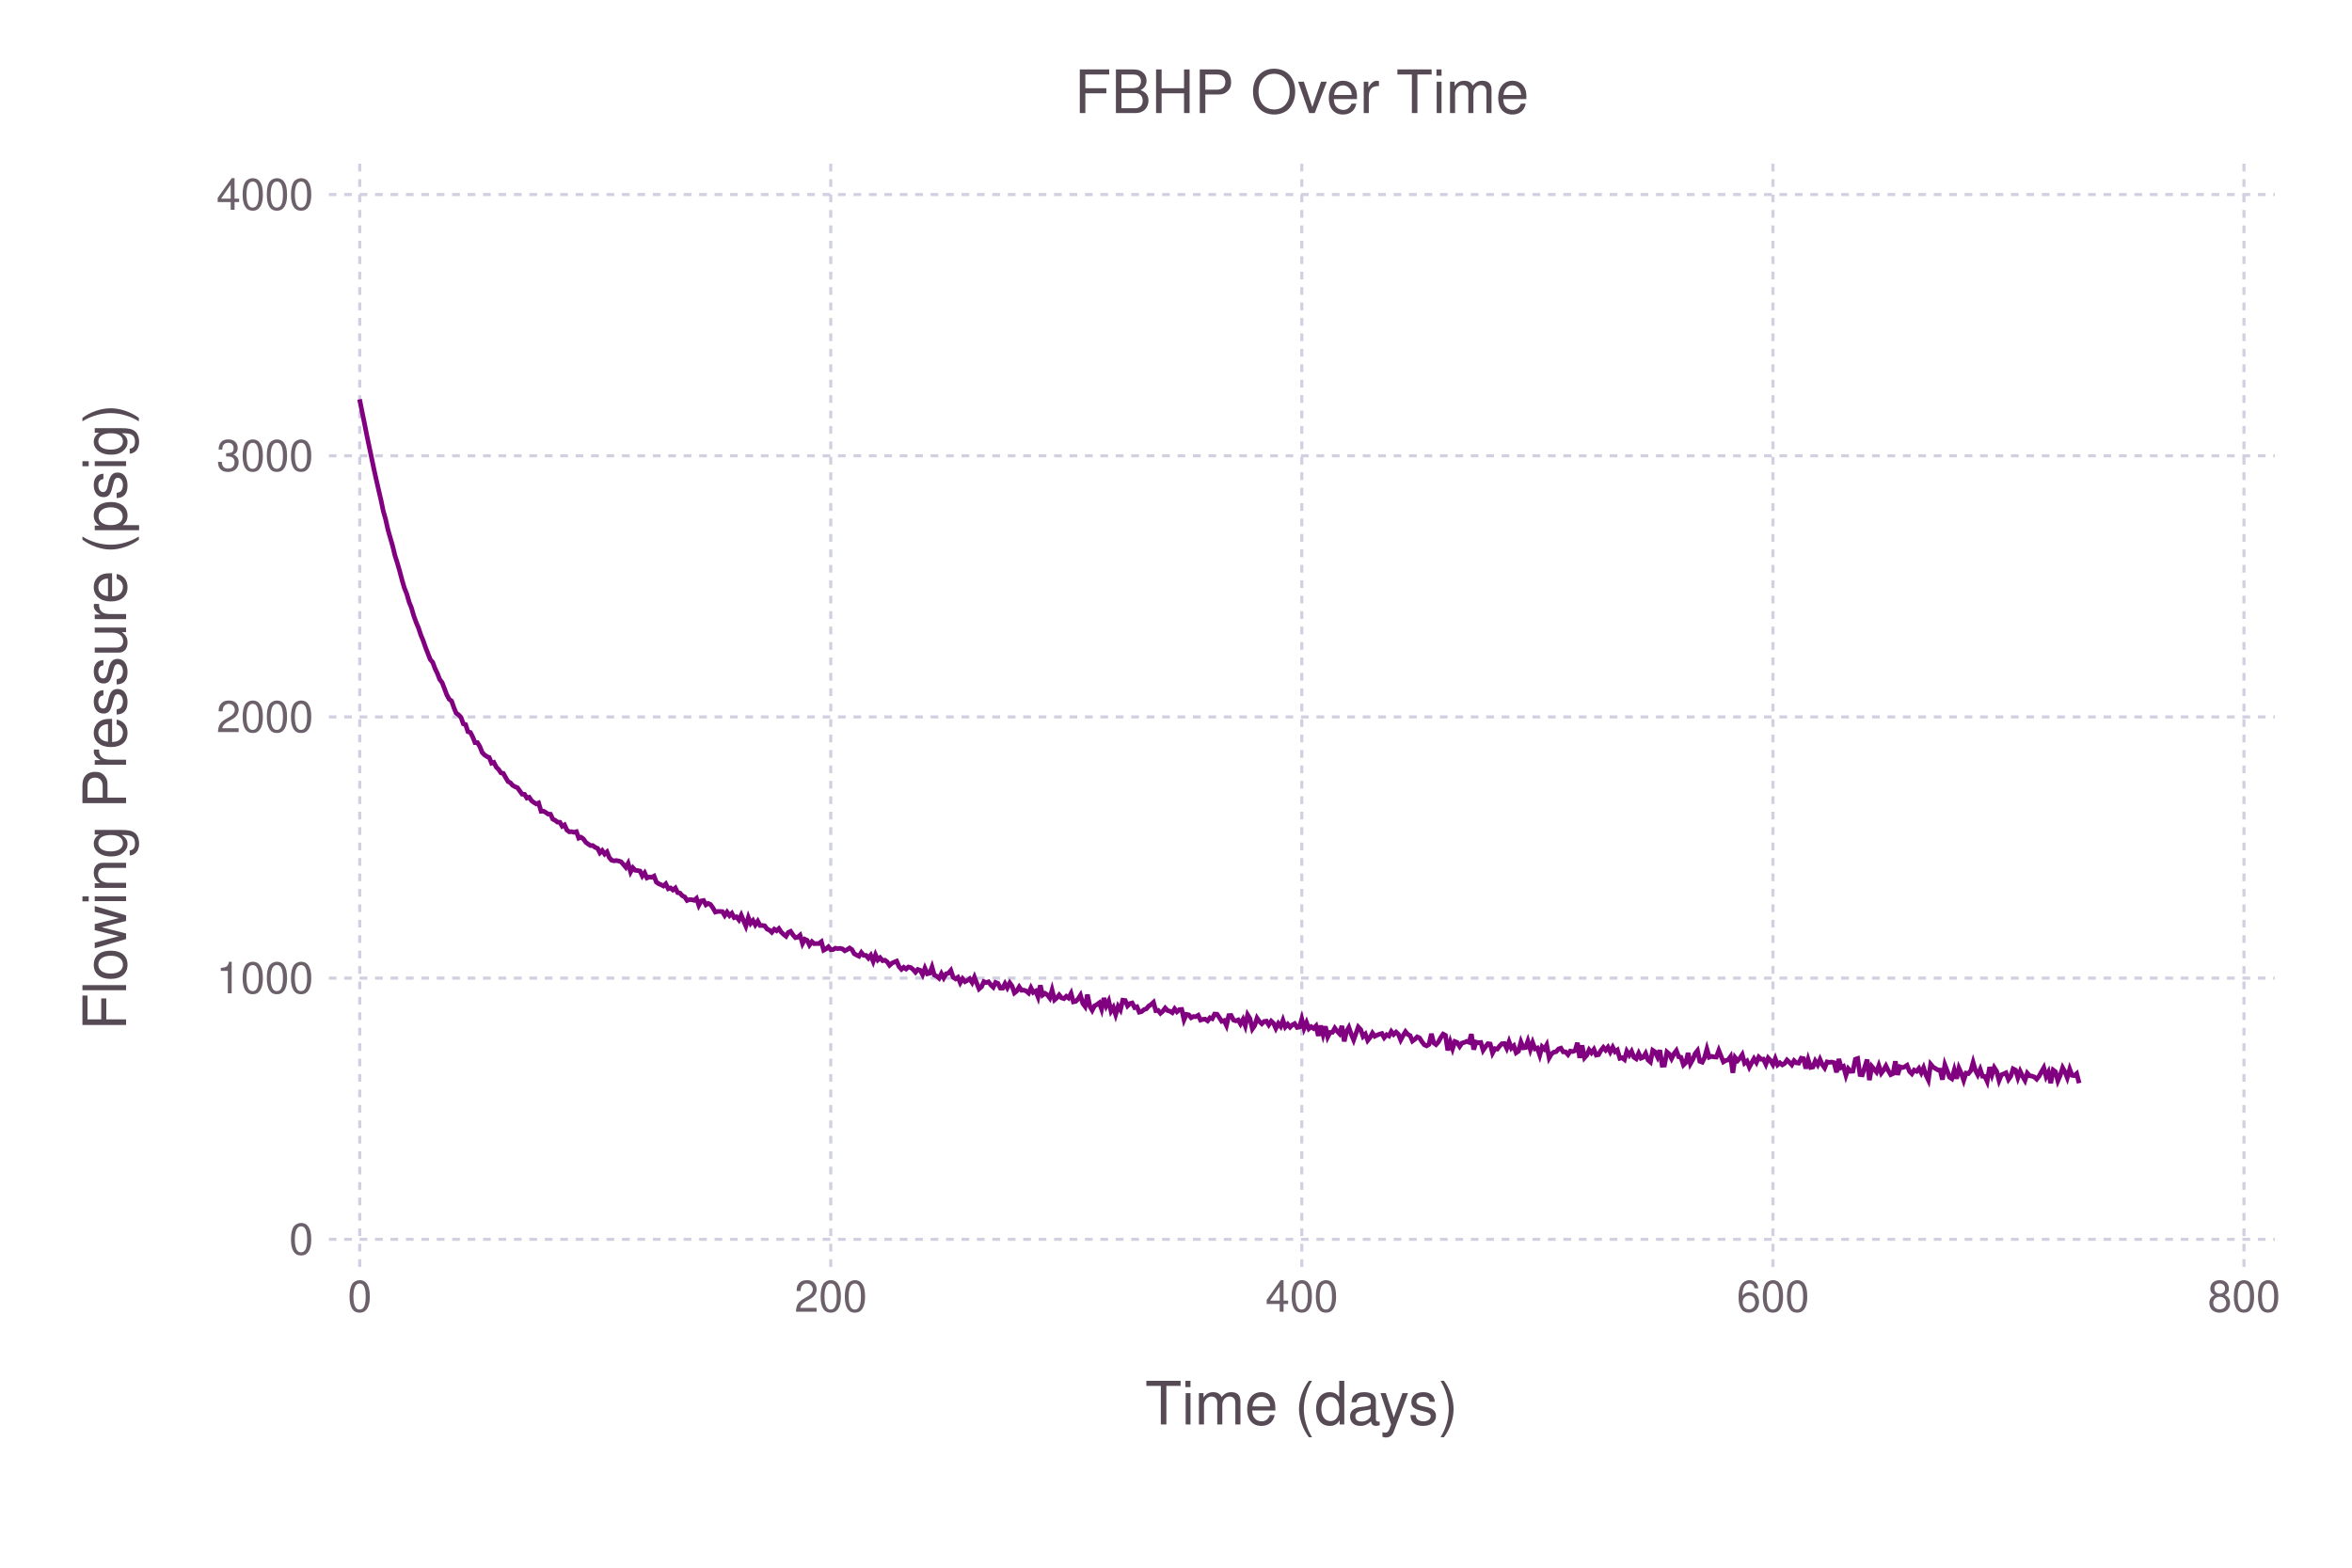
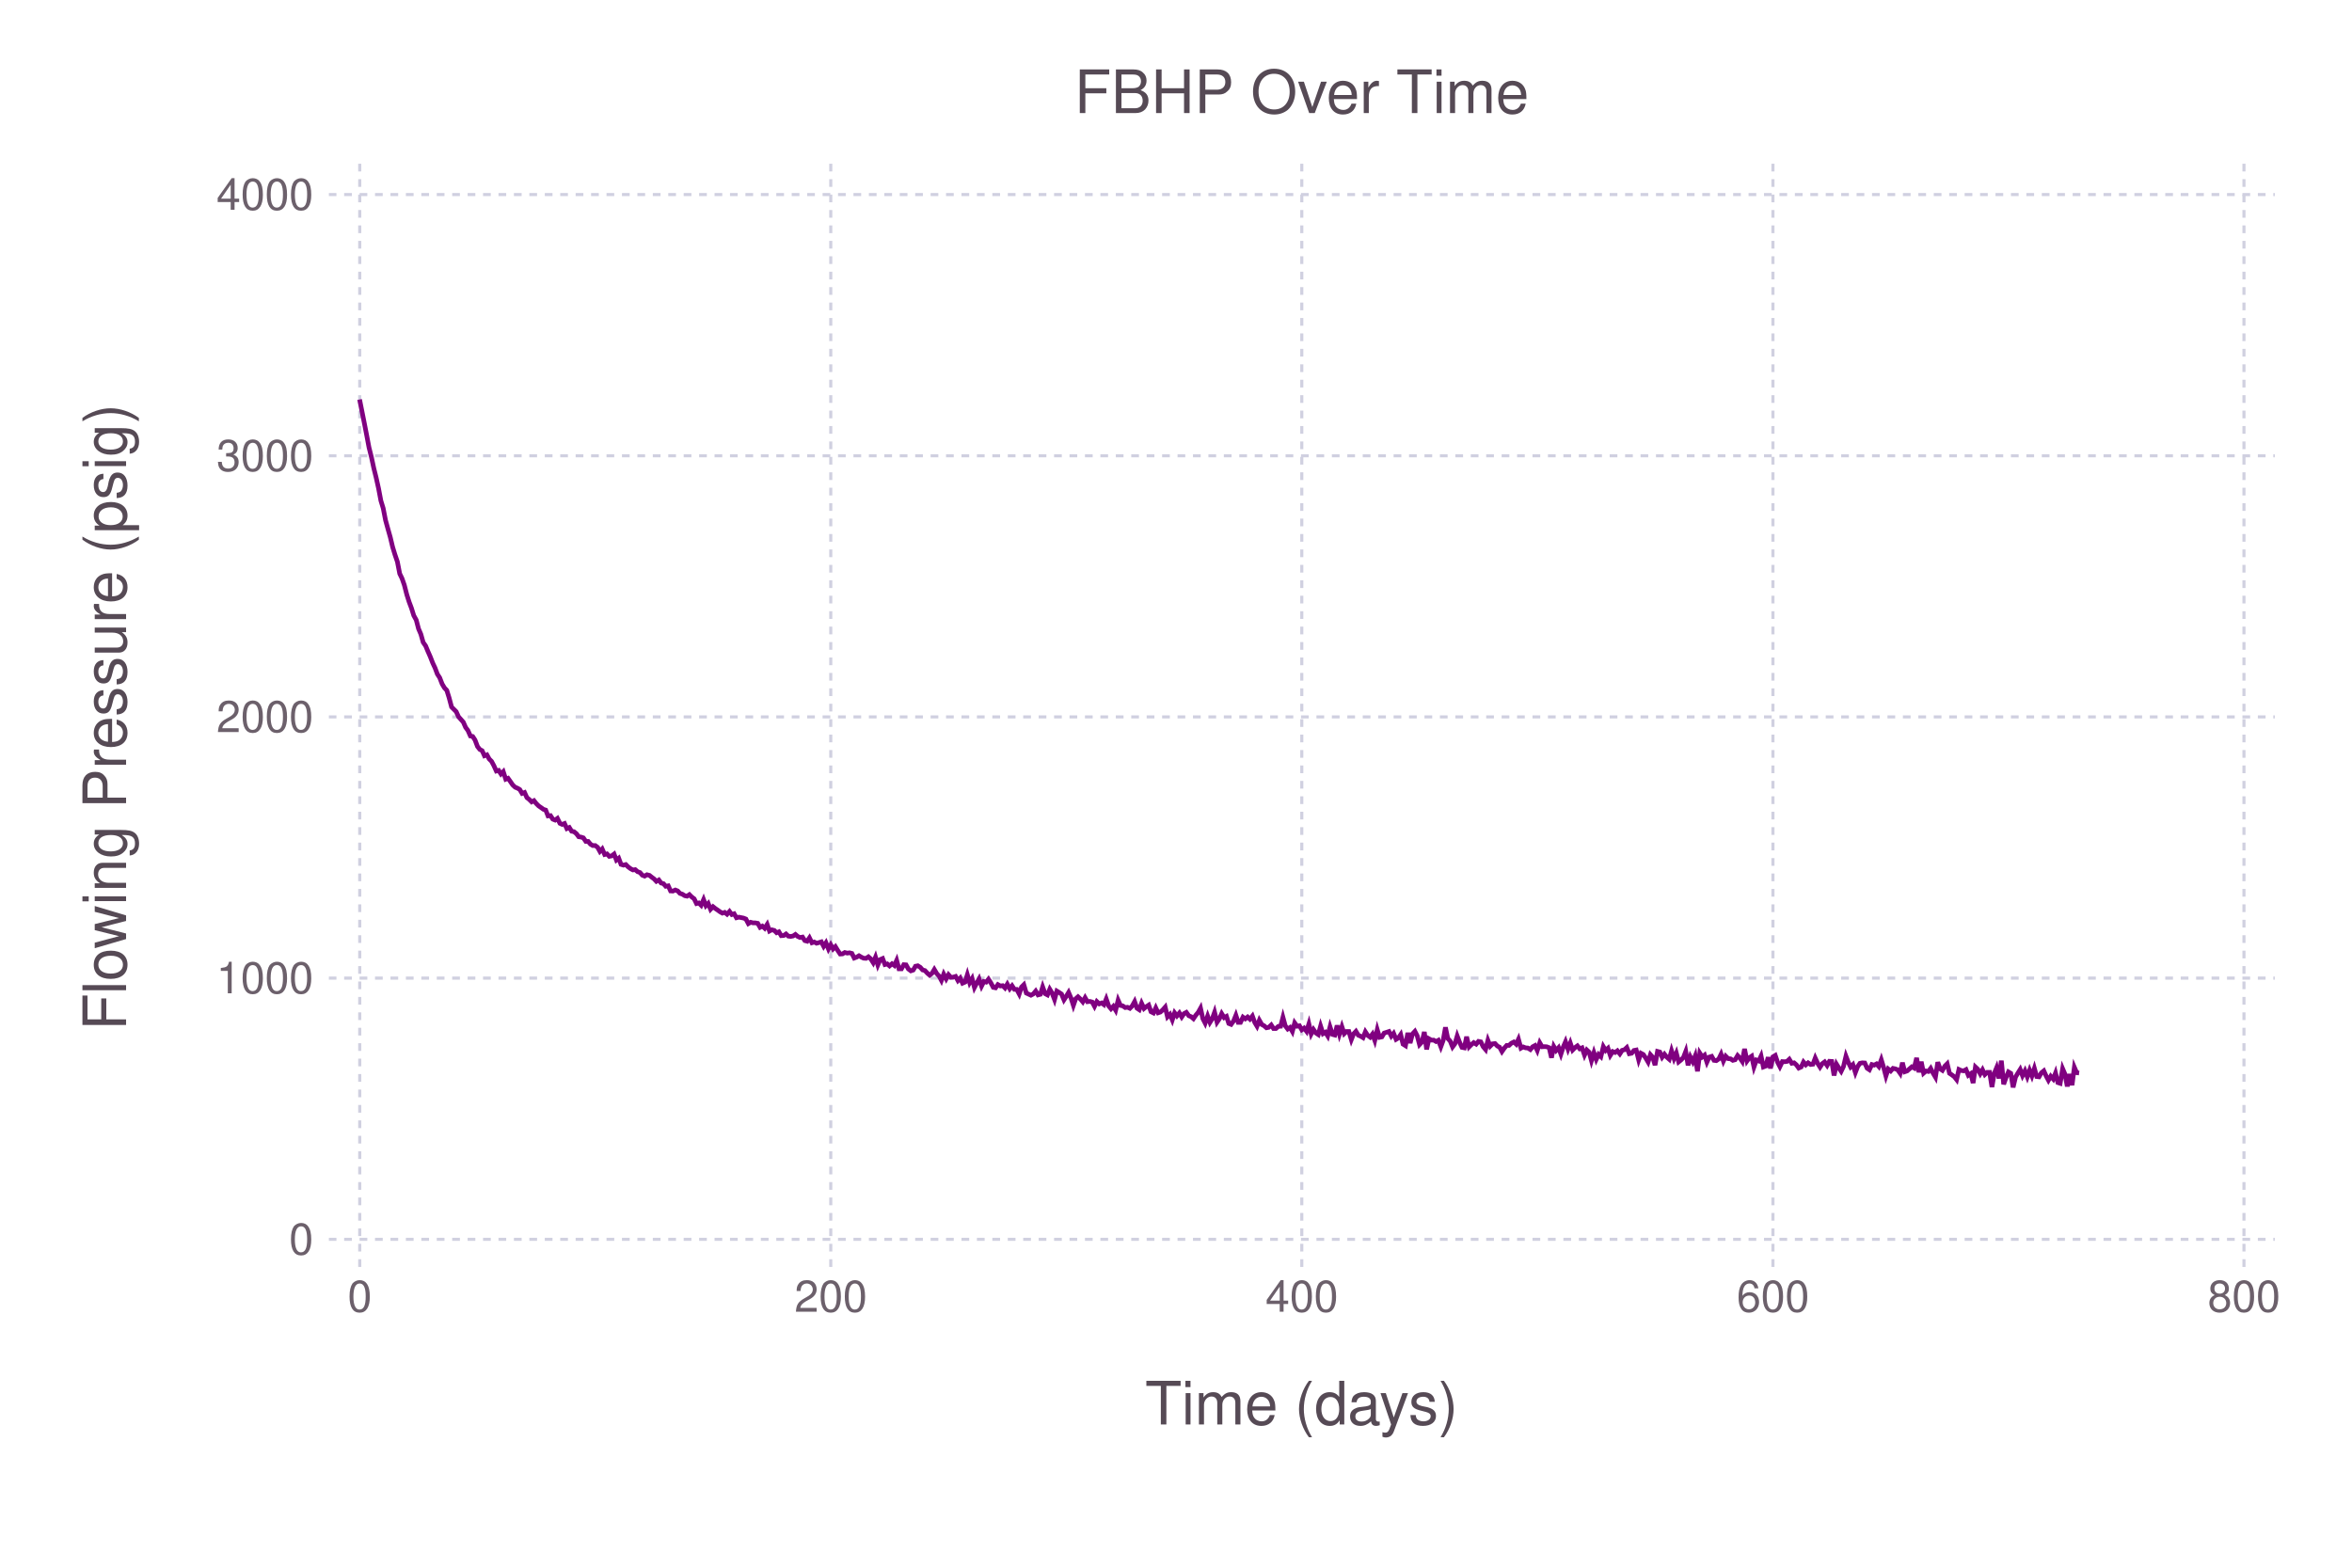
<svg xmlns="http://www.w3.org/2000/svg" version="1.2" width="152.4mm" height="101.6mm" viewBox="0 0 152.4 101.6" stroke="none" fill="#000000" stroke-width="0.3" font-size="3.88">
  <defs>
    <marker id="arrow" markerWidth="15" markerHeight="7" refX="5" refY="3.5" orient="auto" markerUnits="strokeWidth">
      <path d="M0,0 L15,3.5 L0,7 z" stroke="context-stroke" fill="context-stroke" />
    </marker>
  </defs>
-   <g class="plotroot xscalable yscalable" id="img-34f6534d-1">
-     <g font-size="3.88" font-family="'PT Sans','Helvetica Neue','Helvetica',sans-serif" fill="#564A55" stroke="#000000" stroke-opacity="0.000" id="img-34f6534d-2">
+   <g class="plotroot xscalable yscalable" id="img-423f698f-1">
+     <g font-size="3.88" font-family="'PT Sans','Helvetica Neue','Helvetica',sans-serif" fill="#564A55" stroke="#000000" stroke-opacity="0.000" id="img-423f698f-2">
      <g transform="translate(84.35,89.99)">
        <g class="primitive">
          <text text-anchor="middle" dy="0.6em">Time (days)</text>
        </g>
      </g>
    </g>
-     <g class="guide xlabels" font-size="2.82" font-family="'PT Sans Caption','Helvetica Neue','Helvetica',sans-serif" fill="#6C606B" id="img-34f6534d-3">
+     <g class="guide xlabels" font-size="2.82" font-family="'PT Sans Caption','Helvetica Neue','Helvetica',sans-serif" fill="#6C606B" id="img-423f698f-3">
      <g transform="translate(23.31,83.32)">
        <g class="primitive">
          <text text-anchor="middle" dy="0.6em">0</text>
        </g>
      </g>
      <g transform="translate(53.83,83.32)">
        <g class="primitive">
          <text text-anchor="middle" dy="0.6em">200</text>
        </g>
      </g>
      <g transform="translate(84.35,83.32)">
        <g class="primitive">
          <text text-anchor="middle" dy="0.6em">400</text>
        </g>
      </g>
      <g transform="translate(114.88,83.32)">
        <g class="primitive">
          <text text-anchor="middle" dy="0.6em">600</text>
        </g>
      </g>
      <g transform="translate(145.4,83.32)">
        <g class="primitive">
          <text text-anchor="middle" dy="0.6em">800</text>
        </g>
      </g>
    </g>
-     <g clip-path="url(#img-34f6534d-4)">
-       <g id="img-34f6534d-5">
-         <g pointer-events="visible" fill="#000000" fill-opacity="0.000" stroke="#000000" stroke-opacity="0.000" class="guide background" id="img-34f6534d-6">
-           <g transform="translate(84.35,46.46)" id="img-34f6534d-7">
+     <g clip-path="url(#img-423f698f-4)">
+       <g id="img-423f698f-5">
+         <g pointer-events="visible" fill="#000000" fill-opacity="0.000" stroke="#000000" stroke-opacity="0.000" class="guide background" id="img-423f698f-6">
+           <g transform="translate(84.35,46.46)" id="img-423f698f-7">
            <path d="M-63.05,-35.85 L 63.05 -35.85 63.05 35.85 -63.05 35.85 z" class="primitive" />
          </g>
        </g>
-         <g class="guide ygridlines xfixed" stroke-dasharray="0.5,0.5" stroke-width="0.2" stroke="#D0D0E0" id="img-34f6534d-8">
-           <g transform="translate(84.35,80.32)" id="img-34f6534d-9">
+         <g class="guide ygridlines xfixed" stroke-dasharray="0.5,0.5" stroke-width="0.2" stroke="#D0D0E0" id="img-423f698f-8">
+           <g transform="translate(84.35,80.32)" id="img-423f698f-9">
            <path fill="none" d="M-63.05,0 L 63.05 0" class="primitive" />
          </g>
-           <g transform="translate(84.35,63.39)" id="img-34f6534d-10">
+           <g transform="translate(84.35,63.39)" id="img-423f698f-10">
            <path fill="none" d="M-63.05,0 L 63.05 0" class="primitive" />
          </g>
-           <g transform="translate(84.35,46.46)" id="img-34f6534d-11">
+           <g transform="translate(84.35,46.46)" id="img-423f698f-11">
            <path fill="none" d="M-63.05,0 L 63.05 0" class="primitive" />
          </g>
-           <g transform="translate(84.35,29.54)" id="img-34f6534d-12">
+           <g transform="translate(84.35,29.54)" id="img-423f698f-12">
            <path fill="none" d="M-63.05,0 L 63.05 0" class="primitive" />
          </g>
-           <g transform="translate(84.35,12.61)" id="img-34f6534d-13">
+           <g transform="translate(84.35,12.61)" id="img-423f698f-13">
            <path fill="none" d="M-63.05,0 L 63.05 0" class="primitive" />
          </g>
        </g>
-         <g class="guide xgridlines yfixed" stroke-dasharray="0.5,0.5" stroke-width="0.2" stroke="#D0D0E0" id="img-34f6534d-14">
-           <g transform="translate(23.31,46.46)" id="img-34f6534d-15">
+         <g class="guide xgridlines yfixed" stroke-dasharray="0.5,0.5" stroke-width="0.2" stroke="#D0D0E0" id="img-423f698f-14">
+           <g transform="translate(23.31,46.46)" id="img-423f698f-15">
            <path fill="none" d="M0,-35.85 L 0 35.85" class="primitive" />
          </g>
-           <g transform="translate(53.83,46.46)" id="img-34f6534d-16">
+           <g transform="translate(53.83,46.46)" id="img-423f698f-16">
            <path fill="none" d="M0,-35.85 L 0 35.85" class="primitive" />
          </g>
-           <g transform="translate(84.35,46.46)" id="img-34f6534d-17">
+           <g transform="translate(84.35,46.46)" id="img-423f698f-17">
            <path fill="none" d="M0,-35.85 L 0 35.85" class="primitive" />
          </g>
-           <g transform="translate(114.88,46.46)" id="img-34f6534d-18">
+           <g transform="translate(114.88,46.46)" id="img-423f698f-18">
            <path fill="none" d="M0,-35.85 L 0 35.85" class="primitive" />
          </g>
-           <g transform="translate(145.4,46.46)" id="img-34f6534d-19">
+           <g transform="translate(145.4,46.46)" id="img-423f698f-19">
            <path fill="none" d="M0,-35.85 L 0 35.85" class="primitive" />
          </g>
        </g>
-         <g class="plotpanel" id="img-34f6534d-20">
-           <g stroke-width="0.3" fill="#000000" fill-opacity="0.000" class="geometry" id="img-34f6534d-21">
-             <g class="color_RGB{N0f8}(0.502,0.0,0.502)" stroke-dasharray="none" stroke="#800080" id="img-34f6534d-22">
-               <g transform="translate(79.01,62.87)" id="img-34f6534d-23">
-                 <path fill="none" d="M-55.71,-36.99 L -55.55 -36.19 -55.4 -35.46 -55.25 -34.7 -55.1 -33.99 -54.94 -33.23 -54.79 -32.51 -54.64 -31.83 -54.48 -31.13 -54.33 -30.49 -54.18 -29.77 -54.03 -29.24 -53.87 -28.53 -53.72 -28.01 -53.57 -27.49 -53.42 -26.87 -53.26 -26.37 -53.11 -25.85 -52.96 -25.28 -52.81 -24.77 -52.65 -24.37 -52.5 -23.85 -52.35 -23.48 -52.2 -22.96 -52.04 -22.52 -51.89 -22.17 -51.74 -21.71 -51.59 -21.35 -51.43 -20.89 -51.28 -20.51 -51.13 -20.13 -50.97 -19.94 -50.82 -19.54 -50.67 -19.23 -50.52 -18.84 -50.36 -18.63 -50.21 -18.24 -50.06 -17.84 -49.91 -17.56 -49.75 -17.44 -49.6 -17.01 -49.45 -16.65 -49.3 -16.55 -49.14 -16.38 -48.99 -15.96 -48.84 -15.91 -48.69 -15.45 -48.53 -15.4 -48.38 -15.11 -48.23 -14.74 -48.07 -14.74 -47.92 -14.49 -47.77 -14.11 -47.62 -13.95 -47.46 -13.84 -47.31 -13.78 -47.16 -13.41 -47.01 -13.46 -46.85 -13.15 -46.7 -13 -46.55 -12.78 -46.4 -12.75 -46.24 -12.47 -46.09 -12.22 -45.94 -12.14 -45.79 -11.97 -45.63 -11.88 -45.48 -11.82 -45.33 -11.61 -45.18 -11.4 -45.02 -11.39 -44.87 -11.15 -44.72 -11.2 -44.56 -10.97 -44.41 -10.86 -44.26 -10.77 -44.11 -10.83 -43.95 -10.29 -43.8 -10.3 -43.65 -10.22 -43.5 -10.11 -43.34 -10.1 -43.19 -9.78 -43.04 -9.71 -42.89 -9.59 -42.73 -9.58 -42.58 -9.32 -42.43 -9.41 -42.28 -9.08 -42.12 -8.96 -41.97 -8.97 -41.82 -8.93 -41.66 -8.97 -41.51 -8.55 -41.36 -8.61 -41.21 -8.5 -41.05 -8.28 -40.9 -8.17 -40.75 -8.07 -40.6 -8.07 -40.44 -7.95 -40.29 -7.89 -40.14 -7.6 -39.99 -7.75 -39.83 -7.52 -39.68 -7.66 -39.53 -7.29 -39.38 -7.12 -39.22 -7.08 -39.07 -7.1 -38.92 -7.07 -38.77 -7.02 -38.61 -6.84 -38.46 -6.66 -38.31 -6.92 -38.15 -6.36 -38 -6.63 -37.85 -6.47 -37.7 -6.45 -37.54 -6.42 -37.39 -6.1 -37.24 -6.3 -37.09 -5.97 -36.93 -6.03 -36.78 -6.01 -36.63 -6.09 -36.48 -5.7 -36.32 -5.59 -36.17 -5.53 -36.02 -5.45 -35.87 -5.59 -35.71 -5.27 -35.56 -5.32 -35.41 -5.19 -35.25 -5.32 -35.1 -5.02 -34.95 -4.99 -34.8 -4.82 -34.64 -4.74 -34.49 -4.51 -34.34 -4.57 -34.19 -4.56 -34.03 -4.52 -33.88 -4.65 -33.73 -4.2 -33.58 -4.48 -33.42 -4.51 -33.27 -4.23 -33.12 -4.32 -32.97 -4.25 -32.81 -4.02 -32.66 -3.76 -32.51 -3.8 -32.36 -3.8 -32.2 -3.79 -32.05 -3.54 -31.9 -3.76 -31.74 -3.53 -31.59 -3.68 -31.44 -3.4 -31.29 -3.45 -31.13 -3.25 -30.98 -3.56 -30.83 -3.2 -30.68 -2.85 -30.52 -3.41 -30.37 -3.03 -30.22 -3.21 -30.07 -2.93 -29.91 -3.17 -29.76 -2.89 -29.61 -2.89 -29.46 -2.87 -29.3 -2.65 -29.15 -2.59 -29 -2.45 -28.84 -2.65 -28.69 -2.55 -28.54 -2.69 -28.39 -2.46 -28.23 -2.31 -28.08 -2.19 -27.93 -2.44 -27.78 -2.51 -27.62 -2.27 -27.47 -2.1 -27.32 -2.13 -27.17 -2.26 -27.01 -1.72 -26.86 -2 -26.71 -1.93 -26.56 -1.62 -26.4 -1.84 -26.25 -1.71 -26.1 -1.72 -25.95 -1.72 -25.79 -1.84 -25.64 -1.29 -25.49 -1.37 -25.33 -1.51 -25.18 -1.32 -25.03 -1.33 -24.88 -1.42 -24.72 -1.39 -24.57 -1.41 -24.42 -1.37 -24.27 -1.25 -24.11 -1.33 -23.96 -1.43 -23.81 -1.33 -23.66 -1.06 -23.5 -0.97 -23.35 -0.9 -23.2 -1.14 -23.05 -0.96 -22.89 -0.95 -22.74 -0.77 -22.59 -0.96 -22.43 -0.56 -22.28 -0.99 -22.13 -0.66 -21.98 -0.8 -21.82 -0.61 -21.67 -0.64 -21.52 -0.53 -21.37 -0.31 -21.21 -0.45 -21.06 -0.52 -20.91 -0.58 -20.76 -0.23 -20.6 -0.05 -20.45 -0.18 -20.3 -0.07 -20.15 -0.2 -19.99 -0.16 -19.84 -0.03 -19.69 0.14 -19.54 -0.04 -19.38 0.02 -19.23 0.3 -19.08 -0.12 -18.92 0.24 -18.77 0.2 -18.62 -0.2 -18.47 0.32 -18.31 0.4 -18.16 0.53 -18.01 0.23 -17.86 0.51 -17.7 0.24 -17.55 0.2 -17.4 0.02 -17.25 0.46 -17.09 0.57 -16.94 0.47 -16.79 0.82 -16.64 0.56 -16.48 0.75 -16.33 0.67 -16.18 0.56 -16.02 0.81 -15.87 0.46 -15.72 0.85 -15.57 1.22 -15.41 1.08 -15.26 0.75 -15.11 0.81 -14.96 0.76 -14.8 0.97 -14.65 1.11 -14.5 0.8 -14.35 0.86 -14.19 1.17 -14.04 1.17 -13.89 0.88 -13.74 1.15 -13.58 0.83 -13.43 1.04 -13.28 1.48 -13.13 1.36 -12.97 1.09 -12.82 1.31 -12.67 1.3 -12.51 1.36 -12.36 1.49 -12.21 1.15 -12.06 1.45 -11.9 1.36 -11.75 1.74 -11.6 0.99 -11.45 1.62 -11.29 1.51 -11.14 1.61 -10.99 1.81 -10.84 1.29 -10.68 1.93 -10.53 1.8 -10.38 1.61 -10.23 1.8 -10.07 1.85 -9.92 1.7 -9.77 1.81 -9.61 1.51 -9.46 2.06 -9.31 2.03 -9.16 1.88 -9 1.63 -8.85 2.16 -8.7 2.36 -8.55 1.59 -8.39 2.35 -8.24 2.61 -8.09 2.32 -7.94 2.24 -7.78 2.12 -7.63 2.54 -7.48 1.81 -7.33 2.32 -7.17 2 -7.02 2.66 -6.87 2.42 -6.72 2.89 -6.56 2.35 -6.41 2.58 -6.26 1.95 -6.1 1.97 -5.95 2.32 -5.8 2.17 -5.65 2.13 -5.49 2.43 -5.34 2.38 -5.19 2.73 -5.04 2.69 -4.88 2.56 -4.73 2.51 -4.58 2.33 -4.43 2.24 -4.27 2.09 -4.12 2.63 -3.97 2.61 -3.82 2.8 -3.66 2.66 -3.51 2.46 -3.36 2.62 -3.2 2.67 -3.05 2.76 -2.9 2.51 -2.75 2.7 -2.59 2.56 -2.44 2.55 -2.29 3.22 -2.14 2.87 -1.98 2.9 -1.83 3.09 -1.68 3.01 -1.53 3.02 -1.37 2.93 -1.22 3.24 -1.07 3.19 -0.92 3.18 -0.76 3.29 -0.61 3.09 -0.46 3.15 -0.31 2.85 -0.15 2.86 0 3.08 0.15 3.32 0.31 3.27 0.46 3.59 0.61 2.95 0.76 2.94 0.92 3.24 1.07 3.29 1.22 3.23 1.37 3.49 1.53 3.2 1.68 3.61 1.83 2.9 1.98 3.14 2.14 3.81 2.29 3.59 2.44 3.11 2.59 3.33 2.75 3.48 2.9 3.33 3.05 3.31 3.2 3.55 3.36 3.31 3.51 3.45 3.66 3.78 3.82 3.46 3.97 3.65 4.12 3.25 4.27 3.69 4.43 3.51 4.58 3.7 4.73 3.55 4.88 3.47 5.04 3.72 5.19 3.69 5.34 3.17 5.49 3.78 5.65 3.4 5.8 3.8 5.95 3.67 6.1 3.78 6.26 3.62 6.41 4.26 6.56 3.6 6.72 4.19 6.87 3.65 7.02 4.33 7.17 4.04 7.33 4.03 7.48 3.76 7.63 3.96 7.78 4.12 7.94 3.62 8.09 4.62 8.24 3.97 8.39 3.71 8.55 4.17 8.7 4.53 8.85 4.11 9 3.69 9.16 3.86 9.31 4.3 9.46 4.15 9.61 4.56 9.77 4.36 9.92 4.08 10.07 4.29 10.23 4.21 10.38 4.15 10.53 4.11 10.68 4.38 10.84 4.19 10.99 4.27 11.14 3.98 11.29 4.17 11.45 4.02 11.6 4.16 11.75 4.53 11.9 4.25 12.06 3.99 12.21 4.17 12.36 4.25 12.51 4.6 12.67 4.48 12.82 4.33 12.97 4.4 13.13 4.65 13.28 4.84 13.43 4.91 13.58 4.82 13.74 4.13 13.89 4.72 14.04 4.83 14.19 4.66 14.35 4.37 14.5 4.15 14.65 4.23 14.8 5.2 14.96 4.65 15.11 5.1 15.26 4.63 15.41 4.69 15.57 4.95 15.72 4.73 15.87 4.69 16.02 4.62 16.18 4.68 16.33 4.15 16.48 5.15 16.64 4.67 16.79 4.71 16.94 4.69 17.09 5.2 17.25 4.96 17.4 4.77 17.55 4.79 17.7 5.38 17.86 5.09 18.01 5.12 18.16 4.92 18.31 4.77 18.47 4.76 18.62 5.07 18.77 4.64 18.92 5.06 19.08 4.91 19.23 5.36 19.38 5.26 19.54 4.66 19.69 5.04 19.84 5.02 19.99 4.6 20.15 5.15 20.3 4.7 20.45 5.1 20.6 5.05 20.76 5.52 20.91 4.97 21.06 5.12 21.21 4.85 21.37 5.69 21.52 5.43 21.67 5.32 21.82 5.29 21.98 5.11 22.13 5.06 22.28 5.3 22.43 5.3 22.59 5.48 22.74 5.25 22.89 5.28 23.05 5.22 23.2 4.71 23.35 5.69 23.5 4.88 23.66 5.68 23.81 5.51 23.96 5.17 24.11 5.36 24.27 5.14 24.42 5.51 24.57 5.48 24.72 5.21 24.88 5.01 25.03 5.19 25.18 5 25.33 5.31 25.49 5 25.64 5.29 25.79 5.18 25.95 5.72 26.1 5.68 26.25 5.8 26.4 5.26 26.56 5.51 26.71 5.27 26.86 5.65 27.01 5.75 27.17 5.39 27.32 5.71 27.47 5.65 27.62 5.4 27.78 5.83 27.93 5.96 28.08 5.2 28.23 5.3 28.39 5.63 28.54 5.19 28.69 6.17 28.84 6.16 29 5.31 29.15 5.44 29.3 5.74 29.46 5.42 29.61 5.22 29.76 5.62 29.91 5.65 30.07 6.15 30.22 6 30.37 5.37 30.52 6.07 30.68 5.79 30.83 5.41 30.98 5.22 31.13 5.91 31.29 5.97 31.44 5.67 31.59 5.12 31.74 5.65 31.9 5.59 32.05 5.63 32.2 5.64 32.36 5.21 32.51 5.59 32.66 5.95 32.81 5.86 32.97 5.82 33.12 5.61 33.27 6.66 33.42 5.67 33.58 5.87 33.73 5.71 33.88 5.48 34.03 6.03 34.19 5.9 34.34 6.29 34.49 6.01 34.64 5.74 34.8 5.99 34.95 5.64 35.1 5.78 35.25 5.77 35.41 6.11 35.56 5.7 35.71 5.86 35.87 6.13 36.02 5.74 36.17 6.14 36.32 6.01 36.48 6.14 36.63 6.05 36.78 5.83 36.93 5.97 37.09 6.14 37.24 5.87 37.39 6.01 37.54 6.03 37.7 5.71 37.85 5.74 38 6.38 38.15 5.8 38.31 6.31 38.46 6.28 38.61 5.89 38.77 6.14 38.92 5.79 39.07 6.13 39.22 6.34 39.38 5.95 39.53 5.98 39.68 5.96 39.83 6 39.99 6.63 40.14 5.76 40.29 6.32 40.44 6.24 40.6 6.83 40.75 6.39 40.9 6.56 41.05 6.55 41.21 5.78 41.36 5.73 41.51 6.77 41.66 6.79 41.82 6.28 41.97 5.8 42.12 7.13 42.28 6.25 42.43 6.43 42.58 6.61 42.73 6.19 42.89 6.68 43.04 6.48 43.19 6.21 43.34 6.51 43.5 6.78 43.65 6.71 43.8 5.91 43.95 6.79 44.11 6.27 44.26 6.32 44.41 6.27 44.56 6.17 44.72 6.57 44.87 6.72 45.02 6.48 45.18 6.56 45.33 6.37 45.48 6.66 45.63 6.33 45.79 6.82 45.94 7.13 46.09 6.1 46.24 6.28 46.4 6.38 46.55 6.47 46.7 6.48 46.85 7.1 47.01 6.14 47.16 6.53 47.31 6.94 47.46 7.04 47.62 6.47 47.77 7.04 47.92 6.35 48.07 6.68 48.23 7.15 48.38 6.68 48.53 6.71 48.69 6.52 48.84 5.98 48.99 6.5 49.14 6.79 49.3 6.43 49.45 6.88 49.6 6.89 49.75 7.22 49.91 6.29 50.06 6.79 50.21 6.32 50.36 6.55 50.52 7.16 50.67 6.79 50.82 6.73 50.97 6.66 51.13 7.09 51.28 6.88 51.43 6.4 51.59 6.48 51.74 6.98 51.89 6.56 52.04 6.87 52.2 7.15 52.35 6.68 52.5 6.85 52.65 6.87 52.81 6.93 52.96 7.07 53.11 6.88 53.26 6.61 53.42 6.33 53.57 6.9 53.72 6.61 53.87 7.33 54.03 6.48 54.18 6.59 54.33 7.18 54.48 6.83 54.64 6.33 54.79 6.6 54.94 6.98 55.1 6.42 55.25 6.82 55.4 6.84 55.55 6.71 55.71 7.33" class="primitive" />
+         <g class="plotpanel" id="img-423f698f-20">
+           <g stroke-width="0.3" fill="#000000" fill-opacity="0.000" class="geometry" id="img-423f698f-21">
+             <g class="color_RGB{N0f8}(0.502,0.0,0.502)" stroke-dasharray="none" stroke="#800080" id="img-423f698f-22">
+               <g transform="translate(79.01,62.86)" id="img-423f698f-23">
+                 <path fill="none" d="M-55.71,-36.97 L -55.55 -36.17 -55.4 -35.42 -55.25 -34.65 -55.1 -33.86 -54.94 -33.22 -54.79 -32.52 -54.64 -31.92 -54.48 -31.2 -54.33 -30.41 -54.18 -29.92 -54.03 -29.15 -53.87 -28.57 -53.72 -28.04 -53.57 -27.41 -53.42 -26.92 -53.26 -26.45 -53.11 -25.68 -52.96 -25.37 -52.81 -24.94 -52.65 -24.32 -52.5 -23.85 -52.35 -23.45 -52.2 -22.97 -52.04 -22.68 -51.89 -22.11 -51.74 -21.76 -51.59 -21.23 -51.43 -21 -51.28 -20.64 -51.13 -20.3 -50.97 -19.89 -50.82 -19.57 -50.67 -19.17 -50.52 -18.94 -50.36 -18.53 -50.21 -18.28 -50.06 -18.12 -49.91 -17.64 -49.75 -17.04 -49.6 -16.89 -49.45 -16.74 -49.3 -16.41 -49.14 -16.23 -48.99 -16.06 -48.84 -15.72 -48.69 -15.52 -48.53 -15.16 -48.38 -15.13 -48.23 -14.9 -48.07 -14.48 -47.92 -14.29 -47.77 -14.21 -47.62 -13.88 -47.46 -13.94 -47.31 -13.67 -47.16 -13.52 -47.01 -13.24 -46.85 -12.89 -46.7 -12.93 -46.55 -12.7 -46.4 -12.85 -46.24 -12.36 -46.09 -12.42 -45.94 -12.21 -45.79 -11.99 -45.63 -11.84 -45.48 -11.78 -45.33 -11.69 -45.18 -11.44 -45.02 -11.5 -44.87 -11.17 -44.72 -11.05 -44.56 -10.89 -44.41 -10.97 -44.26 -10.78 -44.11 -10.63 -43.95 -10.52 -43.8 -10.41 -43.65 -10.36 -43.5 -9.98 -43.34 -10 -43.19 -9.77 -43.04 -9.71 -42.89 -9.82 -42.73 -9.5 -42.58 -9.43 -42.43 -9.49 -42.28 -9.16 -42.12 -9.23 -41.97 -8.99 -41.82 -8.96 -41.66 -8.83 -41.51 -8.63 -41.36 -8.61 -41.21 -8.56 -41.05 -8.33 -40.9 -8.33 -40.75 -8.15 -40.6 -8.06 -40.44 -8.06 -40.29 -7.95 -40.14 -7.68 -39.99 -7.84 -39.83 -7.48 -39.68 -7.52 -39.53 -7.36 -39.38 -7.39 -39.22 -7.51 -39.07 -7.12 -38.92 -7.24 -38.77 -6.84 -38.61 -6.79 -38.46 -6.83 -38.31 -6.68 -38.15 -6.56 -38 -6.48 -37.85 -6.5 -37.7 -6.37 -37.54 -6.31 -37.39 -6.14 -37.24 -6.08 -37.09 -6.17 -36.93 -6.13 -36.78 -6.01 -36.63 -5.9 -36.48 -5.74 -36.32 -5.83 -36.17 -5.63 -36.02 -5.59 -35.87 -5.42 -35.71 -5.45 -35.56 -5.12 -35.41 -5.11 -35.25 -5.18 -35.1 -5.12 -34.95 -4.96 -34.8 -4.91 -34.64 -4.81 -34.49 -4.78 -34.34 -4.88 -34.19 -4.73 -34.03 -4.61 -33.88 -4.3 -33.73 -4.34 -33.58 -4.19 -33.42 -4.56 -33.27 -4.16 -33.12 -4.31 -32.97 -3.93 -32.81 -4.1 -32.66 -3.98 -32.51 -3.88 -32.36 -3.77 -32.2 -3.68 -32.05 -3.73 -31.9 -3.61 -31.74 -3.79 -31.59 -3.59 -31.44 -3.64 -31.29 -3.38 -31.13 -3.42 -30.98 -3.39 -30.83 -3.36 -30.68 -3.3 -30.52 -3 -30.37 -3.09 -30.22 -3.05 -30.07 -3.05 -29.91 -3.02 -29.76 -2.76 -29.61 -2.84 -29.46 -2.7 -29.3 -2.95 -29.15 -2.52 -29 -2.6 -28.84 -2.56 -28.69 -2.41 -28.54 -2.47 -28.39 -2.22 -28.23 -2.23 -28.08 -2.33 -27.93 -2.19 -27.78 -2.17 -27.62 -2.2 -27.47 -2.3 -27.32 -2.17 -27.17 -2.1 -27.01 -2.13 -26.86 -1.9 -26.71 -1.86 -26.56 -2.08 -26.4 -1.76 -26.25 -1.81 -26.1 -1.73 -25.95 -1.77 -25.79 -1.82 -25.64 -1.53 -25.49 -1.76 -25.33 -1.36 -25.18 -1.63 -25.03 -1.36 -24.88 -1.51 -24.72 -1.25 -24.57 -1.03 -24.42 -1.04 -24.27 -1.13 -24.11 -1.09 -23.96 -1.11 -23.81 -1.07 -23.66 -0.77 -23.5 -0.83 -23.35 -0.92 -23.2 -0.83 -23.05 -0.76 -22.89 -0.75 -22.74 -0.85 -22.59 -0.72 -22.43 -0.47 -22.28 -0.83 -22.13 -0.32 -21.98 -0.67 -21.82 -0.74 -21.67 -0.35 -21.52 -0.39 -21.37 -0.26 -21.21 -0.4 -21.06 -0.29 -20.91 -0.62 -20.76 -0.07 -20.6 -0.07 -20.45 -0.34 -20.3 -0.33 -20.15 -0.06 -19.99 0.06 -19.84 0.01 -19.69 -0.24 -19.54 -0.27 -19.38 -0.17 -19.23 -0 -19.08 0.04 -18.92 0.21 -18.77 0.34 -18.62 0.22 -18.47 -0.03 -18.31 0.24 -18.16 0.4 -18.01 0.68 -17.86 0.27 -17.7 0.58 -17.55 0.31 -17.4 0.48 -17.25 0.47 -17.09 0.42 -16.94 0.69 -16.79 0.53 -16.64 0.86 -16.48 0.79 -16.33 0.31 -16.18 0.83 -16.02 0.56 -15.87 1.14 -15.72 0.85 -15.57 0.58 -15.41 1.05 -15.26 0.75 -15.11 0.79 -14.96 0.6 -14.8 0.85 -14.65 1.13 -14.5 1.16 -14.35 0.95 -14.19 1.04 -14.04 1.02 -13.89 1.17 -13.74 0.92 -13.58 1.22 -13.43 1.03 -13.28 1.26 -13.13 1.26 -12.97 1.56 -12.82 1.11 -12.67 0.96 -12.51 1.5 -12.36 1.57 -12.21 1.64 -12.06 1.56 -11.9 1.37 -11.75 1.62 -11.6 1.58 -11.45 1.1 -11.29 1.54 -11.14 1.62 -10.99 1.25 -10.84 1.5 -10.68 1.92 -10.53 1.37 -10.38 1.46 -10.23 1.56 -10.07 1.94 -9.92 1.71 -9.77 1.46 -9.61 1.83 -9.46 2.3 -9.31 1.87 -9.16 1.74 -9 1.89 -8.85 2.07 -8.7 1.8 -8.55 2.06 -8.39 2.04 -8.24 2.08 -8.09 2.36 -7.94 2.05 -7.78 2.2 -7.63 2.14 -7.48 2.25 -7.33 1.88 -7.17 2.34 -7.02 2.52 -6.87 2.36 -6.72 2.61 -6.56 1.96 -6.41 2.3 -6.26 2.33 -6.1 2.44 -5.95 2.42 -5.8 2.49 -5.65 2.34 -5.49 2.05 -5.34 2.48 -5.19 2.58 -5.04 2.16 -4.88 2.5 -4.73 2.38 -4.58 2.28 -4.43 2.71 -4.27 2.79 -4.12 2.46 -3.97 2.78 -3.82 2.73 -3.66 2.58 -3.51 2.41 -3.36 3.04 -3.2 2.88 -3.05 3.24 -2.9 2.78 -2.75 2.98 -2.59 2.79 -2.44 3.05 -2.29 2.83 -2.14 2.75 -1.98 2.97 -1.83 3.03 -1.68 3.16 -1.53 2.94 -1.37 2.75 -1.22 2.48 -1.07 3.16 -0.92 3.45 -0.76 2.99 -0.61 3.4 -0.46 3.16 -0.31 2.74 -0.15 3.39 0 3.17 0.15 2.83 0.31 3.09 0.46 3.01 0.61 3.47 0.76 3.53 0.92 3.31 1.07 2.94 1.22 3.4 1.37 3.4 1.53 3.06 1.68 3.17 1.83 3.05 1.98 3.19 2.14 2.99 2.29 3.4 2.44 3.65 2.59 3.26 2.75 3.54 2.9 3.62 3.05 3.75 3.2 3.72 3.36 3.57 3.51 3.8 3.66 3.8 3.82 3.66 3.97 3.65 4.12 3.07 4.27 3.62 4.43 3.83 4.58 3.73 4.73 3.99 4.88 3.43 5.04 3.65 5.19 3.62 5.34 3.88 5.49 3.77 5.65 3.98 5.8 3.5 5.95 4.15 6.1 3.86 6.26 4.09 6.41 4.19 6.56 3.64 6.72 4.13 6.87 4.04 7.02 4.28 7.17 3.69 7.33 4.18 7.48 4.22 7.63 3.6 7.78 4.17 7.94 3.68 8.09 4.13 8.24 3.99 8.39 3.99 8.55 4.52 8.7 4.14 8.85 3.98 9 4.23 9.16 4.3 9.31 4.39 9.46 4.01 9.61 4.24 9.77 4.36 9.92 4.16 10.07 4.57 10.23 3.87 10.38 4.37 10.53 4.34 10.68 4.09 10.84 4.04 10.99 3.99 11.14 4.29 11.29 4.11 11.45 4.5 11.6 4.41 11.75 4.19 11.9 4.81 12.06 4.91 12.21 4.08 12.36 4.74 12.51 4.15 12.67 3.98 12.82 4.27 12.97 4.84 13.13 4.67 13.28 4.02 13.43 5.15 13.58 4.46 13.74 4.55 13.89 4.55 14.04 4.64 14.19 4.56 14.35 4.98 14.5 4.57 14.65 3.72 14.8 4.44 14.96 4.62 15.11 4.99 15.26 4.79 15.41 4.28 15.57 4.7 15.72 5.02 15.87 5.05 16.02 4.33 16.18 4.99 16.33 4.84 16.48 4.71 16.64 4.81 16.79 4.63 16.94 4.66 17.09 4.97 17.25 5.16 17.4 4.56 17.55 4.94 17.7 4.79 17.86 4.77 18.01 4.93 18.16 5.01 18.31 5.29 18.47 5.06 18.62 4.89 18.77 4.89 18.92 4.75 19.08 4.67 19.23 4.81 19.38 4.49 19.54 5.07 19.69 4.99 19.84 5.05 19.99 5.06 20.15 5.16 20.3 4.98 20.45 4.9 20.6 5.22 20.76 4.72 20.91 4.98 21.06 4.97 21.21 4.98 21.37 5.04 21.52 5.69 21.67 4.96 21.82 5.22 21.98 5.04 22.13 5.46 22.28 5 22.43 4.65 22.59 5.13 22.74 4.74 22.89 5.19 23.05 5.03 23.2 4.92 23.35 5.11 23.5 5.05 23.66 5.52 23.81 5.19 23.96 5.33 24.11 5.88 24.27 5.36 24.42 5.8 24.57 5.48 24.72 5.62 24.88 4.97 25.03 5.22 25.18 5.08 25.33 5.54 25.49 5.29 25.64 5.35 25.79 5.24 25.95 5.44 26.1 5.21 26.25 5.17 26.4 5.03 26.56 5.43 26.71 5.4 26.86 5.22 27.01 5.19 27.17 5.83 27.32 5.4 27.47 5.48 27.62 5.7 27.78 5.97 27.93 5.49 28.08 5.66 28.23 6.17 28.39 5.28 28.54 5.32 28.69 5.66 28.84 5.46 29 5.66 29.15 5.79 29.3 5.24 29.46 5.74 29.61 5.39 29.76 5.96 29.91 5.84 30.07 5.67 30.22 5.28 30.37 6.18 30.52 5.64 30.68 5.95 30.83 5.58 30.98 6.57 31.13 5.39 31.29 5.64 31.44 5.52 31.59 5.98 31.74 5.65 31.9 5.6 32.05 5.86 32.2 5.88 32.36 5.77 32.51 5.46 32.66 5.91 32.81 5.59 32.97 5.75 33.12 5.76 33.27 5.86 33.42 5.82 33.58 5.55 33.73 5.71 33.88 5.93 34.03 5.12 34.19 5.9 34.34 5.69 34.49 5.59 34.64 6.29 34.8 5.84 34.95 5.9 35.1 5.58 35.25 6.29 35.41 6.23 35.56 5.66 35.71 6.38 35.87 5.63 36.02 5.54 36.17 5.98 36.32 6.27 36.48 5.94 36.63 5.95 36.78 5.93 36.93 5.79 37.09 6.05 37.24 6.02 37.39 6.15 37.54 6.36 37.7 6.29 37.85 5.97 38 6.15 38.15 6.02 38.31 6.13 38.46 6.11 38.61 5.71 38.77 6.06 38.92 6.3 39.07 6.07 39.22 5.96 39.38 6.19 39.53 5.92 39.68 5.93 39.83 6.84 39.99 6.11 40.14 6.35 40.29 6.57 40.44 6.26 40.6 5.59 40.75 5.98 40.9 6.29 41.05 6.14 41.21 6.65 41.36 6.26 41.51 6.05 41.66 6.02 41.82 6.03 41.97 6.37 42.12 6.47 42.28 6.13 42.43 6.17 42.58 6.09 42.73 6.26 42.89 5.82 43.04 6.31 43.19 6.88 43.34 6.42 43.5 6.55 43.65 6.38 43.8 6.41 43.95 6.47 44.11 6.7 44.26 6.01 44.41 6.6 44.56 6.55 44.72 6.41 44.87 6.28 45.02 6.36 45.18 5.7 45.33 6.63 45.48 5.95 45.63 6.69 45.79 6.55 45.94 6.58 46.09 6.38 46.24 6.68 46.4 6.95 46.55 5.98 46.7 6.41 46.85 6.51 47.01 6.23 47.16 6.08 47.31 6.7 47.46 6.8 47.62 6.92 47.77 7.11 47.92 6.45 48.07 6.52 48.23 6.54 48.38 6.46 48.53 6.83 48.69 6.72 48.84 7.33 48.99 6.29 49.14 6.43 49.3 6.73 49.45 6.47 49.6 6.78 49.75 6.64 49.91 6.64 50.06 7.59 50.21 6.7 50.36 6.34 50.52 7.03 50.67 5.88 50.82 7.41 50.97 6.98 51.13 6.61 51.28 6.7 51.43 7.61 51.59 6.94 51.74 6.69 51.89 6.45 52.04 6.85 52.2 6.54 52.35 6.93 52.5 6.5 52.65 6.87 52.81 6.38 52.96 6.91 53.11 6.93 53.26 6.67 53.42 6.54 53.57 6.87 53.72 7.15 53.87 6.89 54.03 7.07 54.18 6.68 54.33 7.3 54.48 7.35 54.64 6.4 54.79 6.75 54.94 7.55 55.1 6.75 55.25 7.47 55.4 6.31 55.55 6.66 55.71 6.68" class="primitive" />
              </g>
            </g>
          </g>
        </g>
      </g>
    </g>
-     <g class="guide ylabels" font-size="2.82" font-family="'PT Sans Caption','Helvetica Neue','Helvetica',sans-serif" fill="#6C606B" id="img-34f6534d-24">
-       <g transform="translate(20.3,80.32)" id="img-34f6534d-25">
+     <g class="guide ylabels" font-size="2.82" font-family="'PT Sans Caption','Helvetica Neue','Helvetica',sans-serif" fill="#6C606B" id="img-423f698f-24">
+       <g transform="translate(20.3,80.32)" id="img-423f698f-25">
        <g class="primitive">
          <text text-anchor="end" dy="0.35em">0</text>
        </g>
      </g>
-       <g transform="translate(20.3,63.39)" id="img-34f6534d-26">
+       <g transform="translate(20.3,63.39)" id="img-423f698f-26">
        <g class="primitive">
          <text text-anchor="end" dy="0.35em">1000</text>
        </g>
      </g>
-       <g transform="translate(20.3,46.46)" id="img-34f6534d-27">
+       <g transform="translate(20.3,46.46)" id="img-423f698f-27">
        <g class="primitive">
          <text text-anchor="end" dy="0.35em">2000</text>
        </g>
      </g>
-       <g transform="translate(20.3,29.54)" id="img-34f6534d-28">
+       <g transform="translate(20.3,29.54)" id="img-423f698f-28">
        <g class="primitive">
          <text text-anchor="end" dy="0.35em">3000</text>
        </g>
      </g>
-       <g transform="translate(20.3,12.61)" id="img-34f6534d-29">
+       <g transform="translate(20.3,12.61)" id="img-423f698f-29">
        <g class="primitive">
          <text text-anchor="end" dy="0.35em">4000</text>
        </g>
      </g>
    </g>
-     <g font-size="3.88" font-family="'PT Sans','Helvetica Neue','Helvetica',sans-serif" fill="#564A55" stroke="#000000" stroke-opacity="0.000" id="img-34f6534d-30">
-       <g transform="translate(8.81,44.46)" id="img-34f6534d-31">
+     <g font-size="3.88" font-family="'PT Sans','Helvetica Neue','Helvetica',sans-serif" fill="#564A55" stroke="#000000" stroke-opacity="0.000" id="img-423f698f-30">
+       <g transform="translate(8.81,44.46)" id="img-423f698f-31">
        <g class="primitive">
          <text text-anchor="middle" dy="0.35em" transform="rotate(-90,0, 2)">Flowing Pressure (psig)</text>
        </g>
      </g>
    </g>
-     <g font-size="3.88" font-family="'PT Sans','Helvetica Neue','Helvetica',sans-serif" fill="#564A55" stroke="#000000" stroke-opacity="0.000" id="img-34f6534d-32">
-       <g transform="translate(84.35,5)" id="img-34f6534d-33">
+     <g font-size="3.88" font-family="'PT Sans','Helvetica Neue','Helvetica',sans-serif" fill="#564A55" stroke="#000000" stroke-opacity="0.000" id="img-423f698f-32">
+       <g transform="translate(84.35,5)" id="img-423f698f-33">
        <g class="primitive">
          <text text-anchor="middle" dy="0.6em">FBHP Over Time</text>
        </g>
      </g>
    </g>
  </g>
  <defs>
-     <clipPath id="img-34f6534d-4">
+     <clipPath id="img-423f698f-4">
      <path d="M21.31,10.61 L 147.4 10.61 147.4 82.32 21.31 82.32" />
    </clipPath>
  </defs>
</svg>
